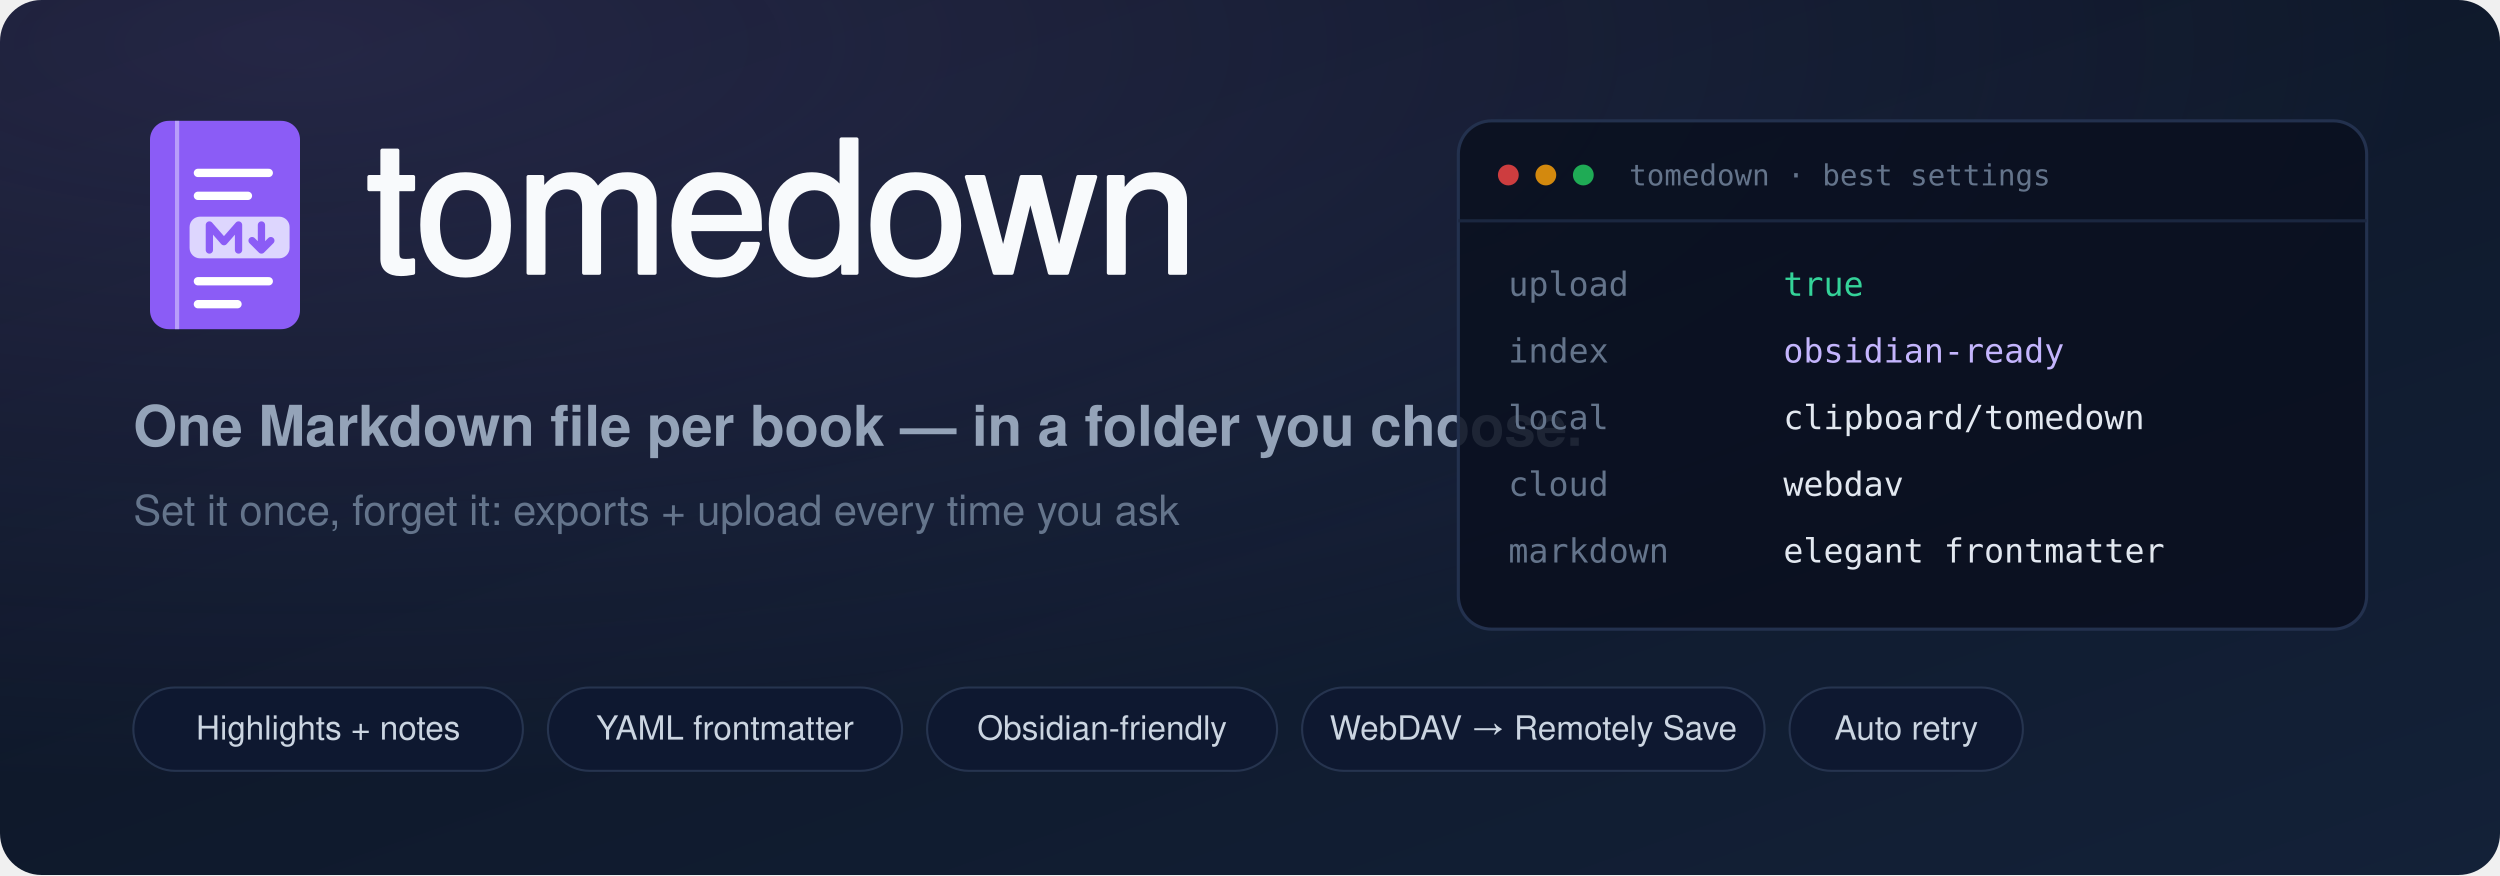
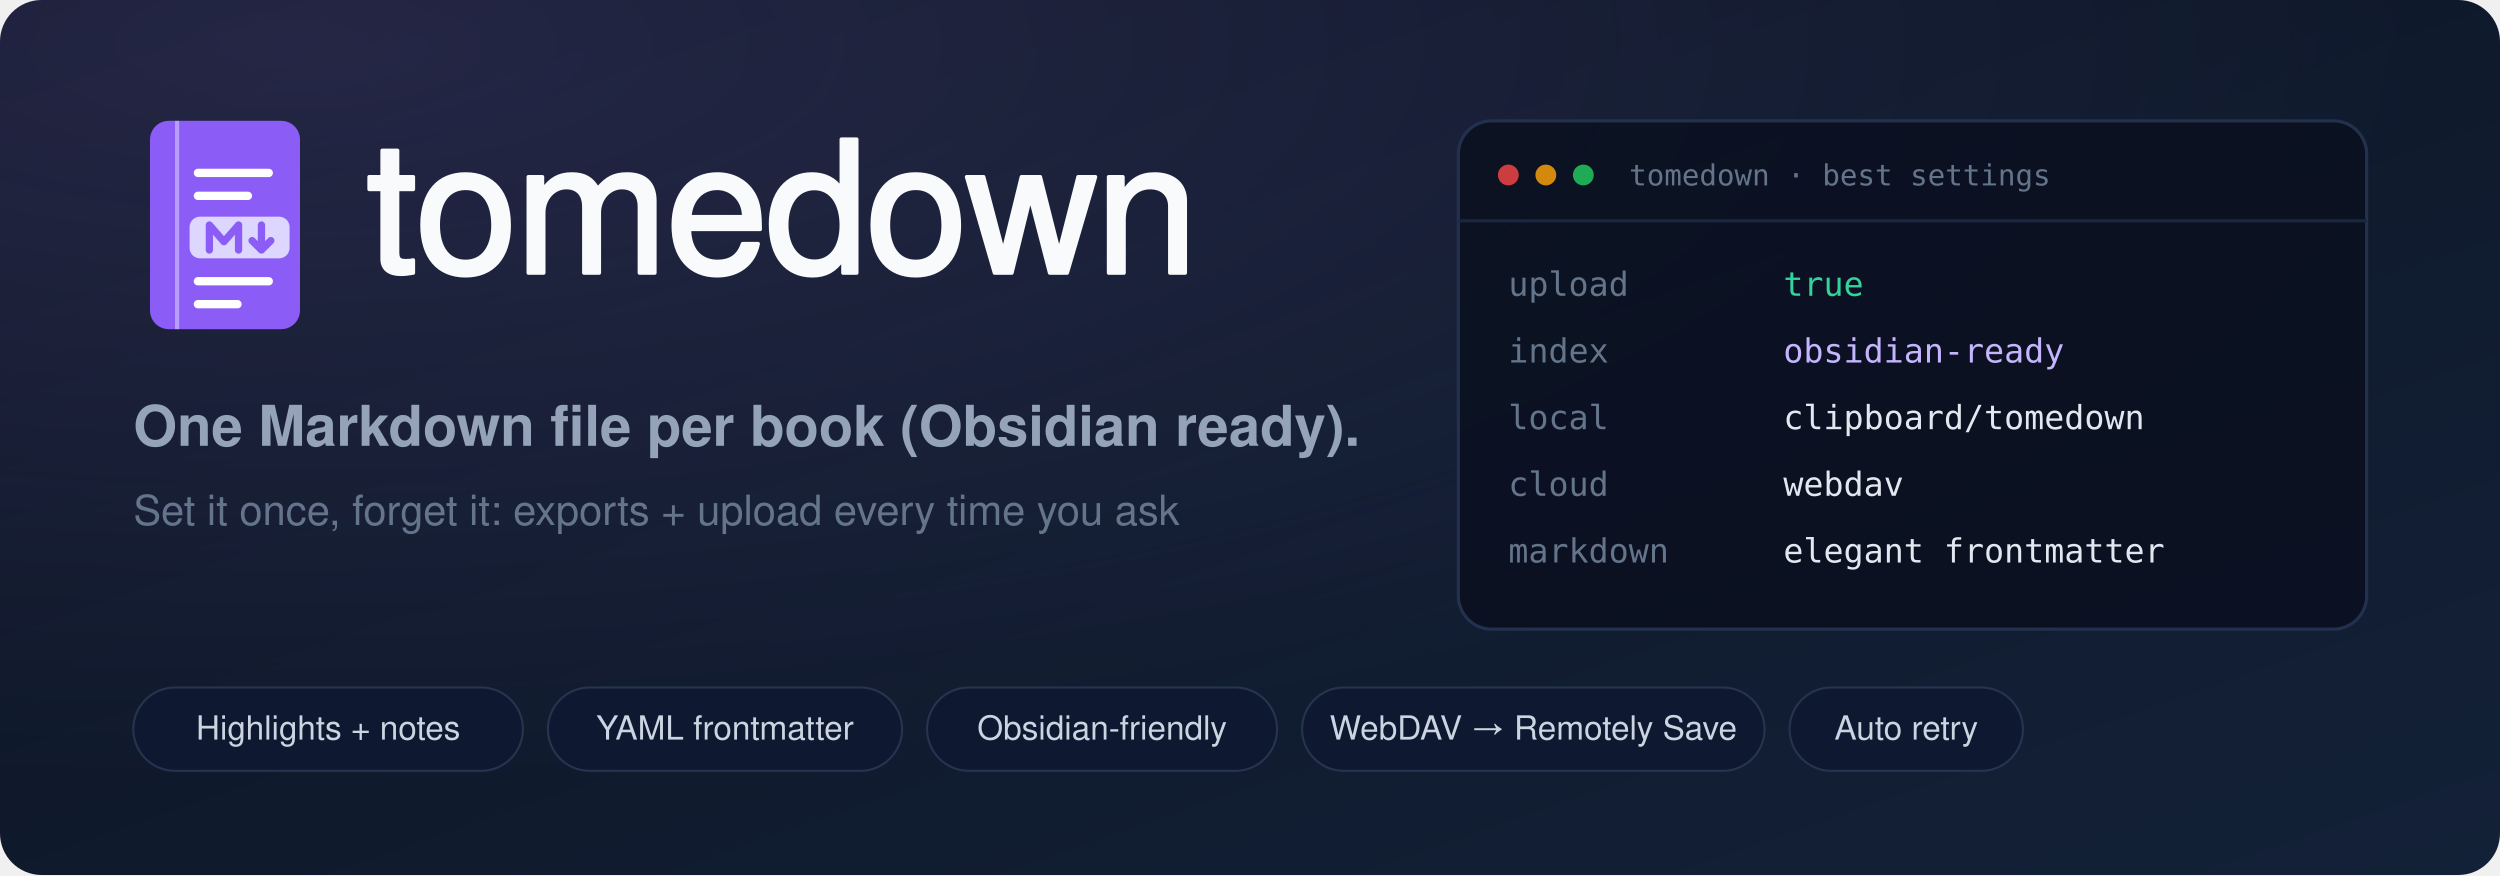
- <svg xmlns="http://www.w3.org/2000/svg" width="1200" height="420" viewBox="0 0 1200 420" role="img" aria-label="tomedown — one Markdown file per book, in a folder you choose">
+ <svg xmlns="http://www.w3.org/2000/svg" width="1200" height="420" viewBox="0 0 1200 420" role="img" aria-label="tomedown — one Markdown file per book, Obsidian ready">
  <defs>
    <linearGradient id="bg" x1="0" y1="0" x2="1" y2="1">
      <stop offset="0" stop-color="#0b1220" />
      <stop offset="1" stop-color="#132138" />
    </linearGradient>
    <radialGradient id="glow" cx="0.12" cy="0.05" r="0.85">
      <stop offset="0" stop-color="#a78bfa" stop-opacity="0.16" />
      <stop offset="1" stop-color="#a78bfa" stop-opacity="0" />
    </radialGradient>
  </defs>
  <rect width="1200" height="420" rx="20" fill="url(#bg)" />
  <rect width="1200" height="420" rx="20" fill="url(#glow)" />
  <g transform="translate(64 50) scale(.5) translate(-40 -12)">
    <rect x="56" y="28" width="144" height="200" rx="18" fill="#8B5CF6" />
    <path d="M82 28V228" stroke="#DDD6FE" stroke-width="4" opacity=".55" />
    <path d="M102 78H170M102 100H150M102 182H170M102 204H140" stroke="#fff" stroke-width="8" stroke-linecap="round" />
    <rect x="94" y="120" width="96" height="40" rx="10" fill="#DDD6FE" />
    <path d="M113 152V128L127 144L141 128V152" fill="none" stroke="#8B5CF6" stroke-width="7" stroke-linecap="round" stroke-linejoin="round" />
    <path d="M163 128V151M154 143L163 152L172 143" fill="none" stroke="#8B5CF6" stroke-width="7" stroke-linecap="round" stroke-linejoin="round" />
  </g>
  <path d="M198.352 131.0V124.84C197.384 125.104 196.24 125.192 194.832 125.192C191.664 125.192 190.784 124.312 190.784 121.056V90.872H198.352V84.888H190.784V72.216H183.48V84.888H177.232V90.872H183.48V124.312C183.48 128.976 186.648 131.616 192.368 131.616C194.128 131.616 195.888 131.44 198.352 131.0ZM244.344 108.296C244.344 92.368 236.688 83.568 223.4 83.568C210.464 83.568 202.632 92.456 202.632 107.944C202.632 123.432 210.376 132.32 223.488 132.32C236.424 132.32 244.344 123.432 244.344 108.296ZM236.688 108.208C236.688 119.032 231.584 125.544 223.488 125.544C215.304 125.544 210.288 119.12 210.288 107.944C210.288 96.856 215.304 90.344 223.488 90.344C231.76 90.344 236.688 96.768 236.688 108.208ZM314.272 131.0V96.416C314.272 88.144 309.696 83.568 301.072 83.568C294.912 83.568 291.216 85.416 286.904 90.608C284.176 85.68 280.48 83.568 274.496 83.568C268.336 83.568 264.288 85.856 260.328 91.4V84.888H253.64V131.0H260.944V102.048C260.944 95.36 265.784 89.992 271.768 89.992C277.224 89.992 280.304 93.336 280.304 99.232V131.0H287.608V102.048C287.608 95.36 292.536 89.992 298.52 89.992C303.888 89.992 306.968 93.424 306.968 99.232V131.0ZM364.84 110.056C364.84 103.368 364.312 99.144 362.992 95.712C360.0 88.144 352.96 83.568 344.336 83.568C331.488 83.568 323.216 93.072 323.216 108.208C323.216 123.344 331.224 132.32 344.16 132.32C354.72 132.32 362.024 126.336 363.872 117.008H356.48C354.456 123.08 350.32 125.544 344.424 125.544C336.768 125.544 331.048 120.616 330.872 110.056ZM357.008 103.544C357.008 103.544 357.008 103.896 356.92 104.072H331.048C331.664 95.888 336.856 90.344 344.248 90.344C351.464 90.344 357.008 96.328 357.008 103.544ZM411.184 131.0V66.848H403.88V90.696C400.8 86.032 395.872 83.568 389.712 83.568C377.744 83.568 369.912 92.808 369.912 107.504C369.912 123.08 377.568 132.32 389.976 132.32C396.312 132.32 400.712 129.944 404.672 124.224V131.0ZM403.88 108.12C403.88 118.768 398.776 125.456 391.032 125.456C382.936 125.456 377.568 118.68 377.568 107.944C377.568 97.208 382.936 90.432 390.944 90.432C398.864 90.432 403.88 97.472 403.88 108.12ZM460.432 108.296C460.432 92.368 452.776 83.568 439.488 83.568C426.552 83.568 418.72 92.456 418.72 107.944C418.72 123.432 426.464 132.32 439.576 132.32C452.512 132.32 460.432 123.432 460.432 108.296ZM452.776 108.208C452.776 119.032 447.672 125.544 439.576 125.544C431.392 125.544 426.376 119.12 426.376 107.944C426.376 96.856 431.392 90.344 439.576 90.344C447.848 90.344 452.776 96.768 452.776 108.208ZM525.784 84.888H517.512L508.36 120.792L499.296 84.888H490.32L481.52 120.792L472.104 84.888H464.008L477.384 131.0H485.656L494.544 94.832L503.872 131.0H512.232ZM568.872 131.0V96.152C568.872 88.496 563.152 83.568 554.264 83.568C547.4 83.568 543.0 86.208 538.952 92.632V84.888H532.176V131.0H539.48V105.568C539.48 96.152 544.584 89.992 552.064 89.992C557.872 89.992 561.568 93.512 561.568 99.056V131.0Z" fill="#f8fafc" stroke="#f8fafc" stroke-width="1.8" stroke-linejoin="round" />
-   <text x="64" y="214" font-family="'Helvetica Neue', Helvetica, 'Proxima Nova', Arial, sans-serif" font-size="27" font-weight="600" fill="#94a3b8" textLength="630" lengthAdjust="spacingAndGlyphs">One Markdown file per book — in a folder you choose.</text>
+   <text x="64" y="214" font-family="'Helvetica Neue', Helvetica, 'Proxima Nova', Arial, sans-serif" font-size="27" font-weight="600" fill="#94a3b8" textLength="590" lengthAdjust="spacingAndGlyphs">One Markdown file per book (Obsidian ready).</text>
  <text x="64" y="252" font-family="'Helvetica Neue', Helvetica, 'Proxima Nova', Arial, sans-serif" font-size="20" fill="#64748b">Set it once, forget it: exports + upload every time you ask</text>
  <rect x="700" y="58" width="436" height="244" rx="16" fill="#0a101f" fill-opacity="0.85" stroke="#23314e" stroke-width="1.5" />
  <circle cx="724" cy="84" r="5" fill="#ef4444" fill-opacity="0.85" />
  <circle cx="742" cy="84" r="5" fill="#f59e0b" fill-opacity="0.85" />
  <circle cx="760" cy="84" r="5" fill="#22c55e" fill-opacity="0.85" />
  <text x="782" y="89" font-family="'iA Writer Mono S', 'JetBrains Mono', Menlo, Consolas, monospace" font-size="14" fill="#64748b">tomedown · best settings</text>
  <line x1="700" y1="106" x2="1136" y2="106" stroke="#1b2740" stroke-width="1.5" />
  <g font-family="'iA Writer Mono S', 'JetBrains Mono', Menlo, Consolas, monospace" font-size="16">
    <text x="724" y="142" fill="#64748b">upload</text>
    <text x="856" y="142" fill="#34d399">true</text>
    <text x="724" y="174" fill="#64748b">index</text>
    <text x="856" y="174" fill="#c4b5fd">obsidian-ready</text>
    <text x="724" y="206" fill="#64748b">local</text>
    <text x="856" y="206" fill="#e2e8f0">clipboard/tomedown</text>
    <text x="724" y="238" fill="#64748b">cloud</text>
    <text x="856" y="238" fill="#e2e8f0">webdav</text>
    <text x="724" y="270" fill="#64748b">markdown</text>
    <text x="856" y="270" fill="#e2e8f0">elegant frontmatter</text>
  </g>
  <g font-family="'Helvetica Neue', Helvetica, 'Proxima Nova', Arial, sans-serif" font-size="16" fill="#cbd5e1">
    <rect x="64" y="330" width="187" height="40" rx="20" fill="#0e1830" stroke="#26344f" />
    <text x="157.5" y="355" text-anchor="middle" textLength="155" lengthAdjust="spacingAndGlyphs">Highlights + notes</text>
    <rect x="263" y="330" width="170" height="40" rx="20" fill="#0e1830" stroke="#26344f" />
    <text x="348.0" y="355" text-anchor="middle" textLength="138" lengthAdjust="spacingAndGlyphs">YAML frontmatter</text>
    <rect x="445" y="330" width="168" height="40" rx="20" fill="#0e1830" stroke="#26344f" />
    <text x="529.0" y="355" text-anchor="middle" textLength="136" lengthAdjust="spacingAndGlyphs">Obsidian-friendly</text>
    <rect x="625" y="330" width="222" height="40" rx="20" fill="#0e1830" stroke="#26344f" />
    <text x="736.0" y="355" text-anchor="middle" textLength="190" lengthAdjust="spacingAndGlyphs">WebDAV → Remotely Save</text>
    <rect x="859" y="330" width="112" height="40" rx="20" fill="#0e1830" stroke="#26344f" />
    <text x="915.0" y="355" text-anchor="middle" textLength="80" lengthAdjust="spacingAndGlyphs">Auto retry</text>
  </g>
</svg>
